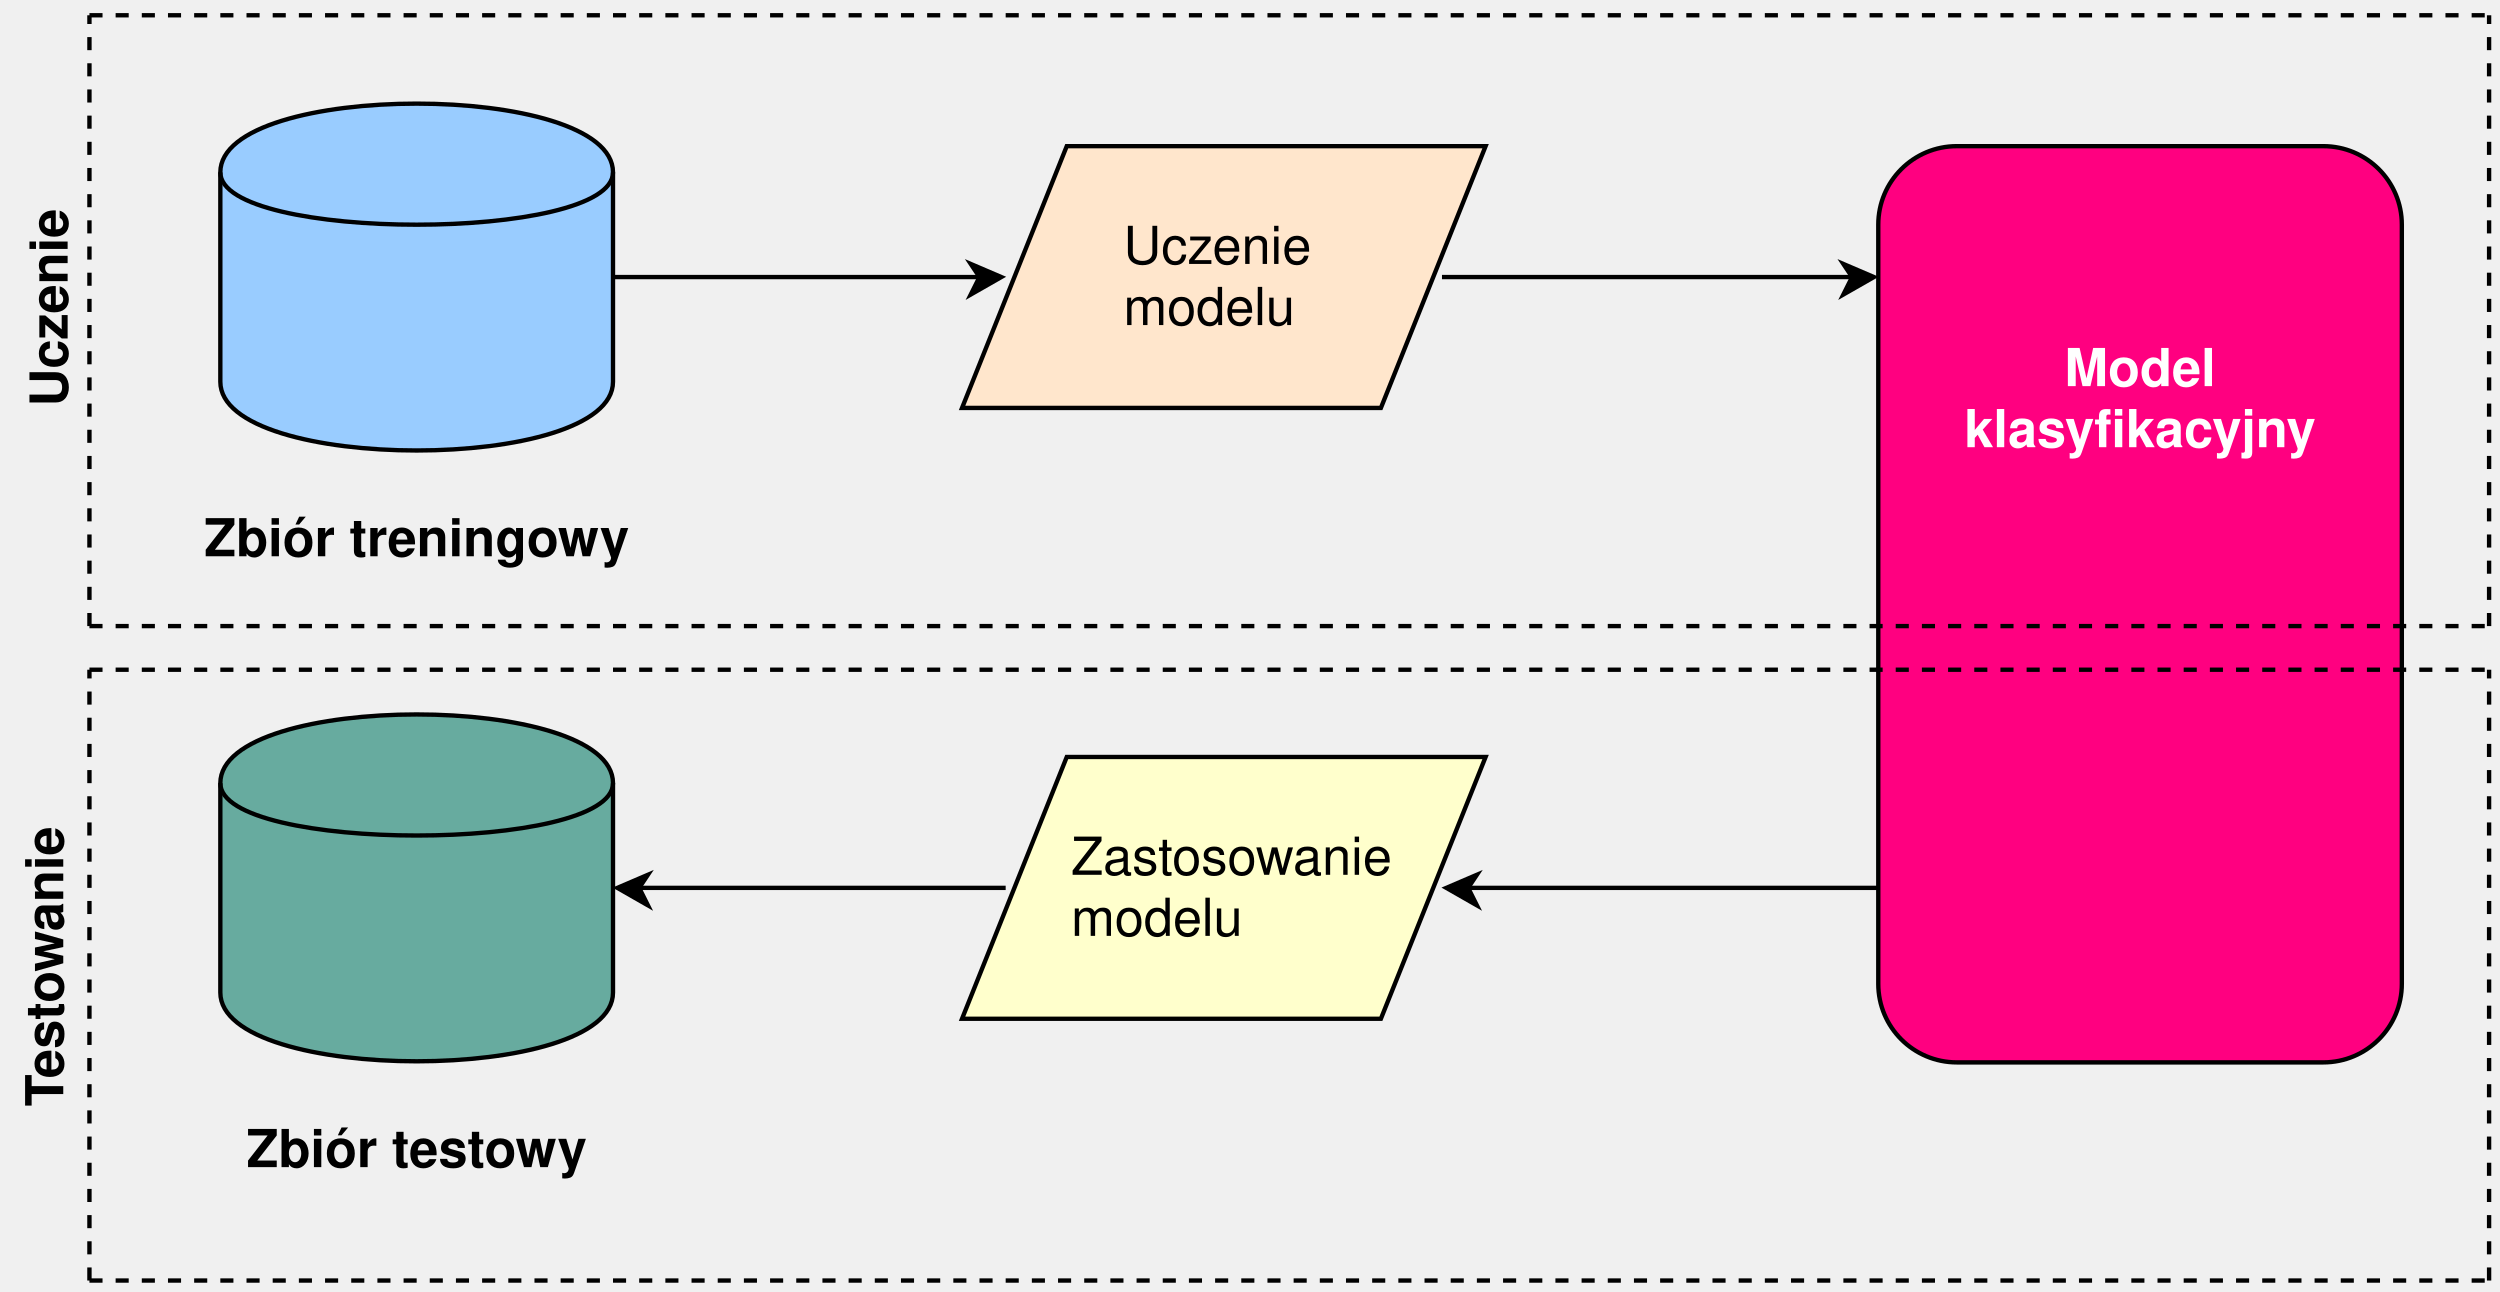
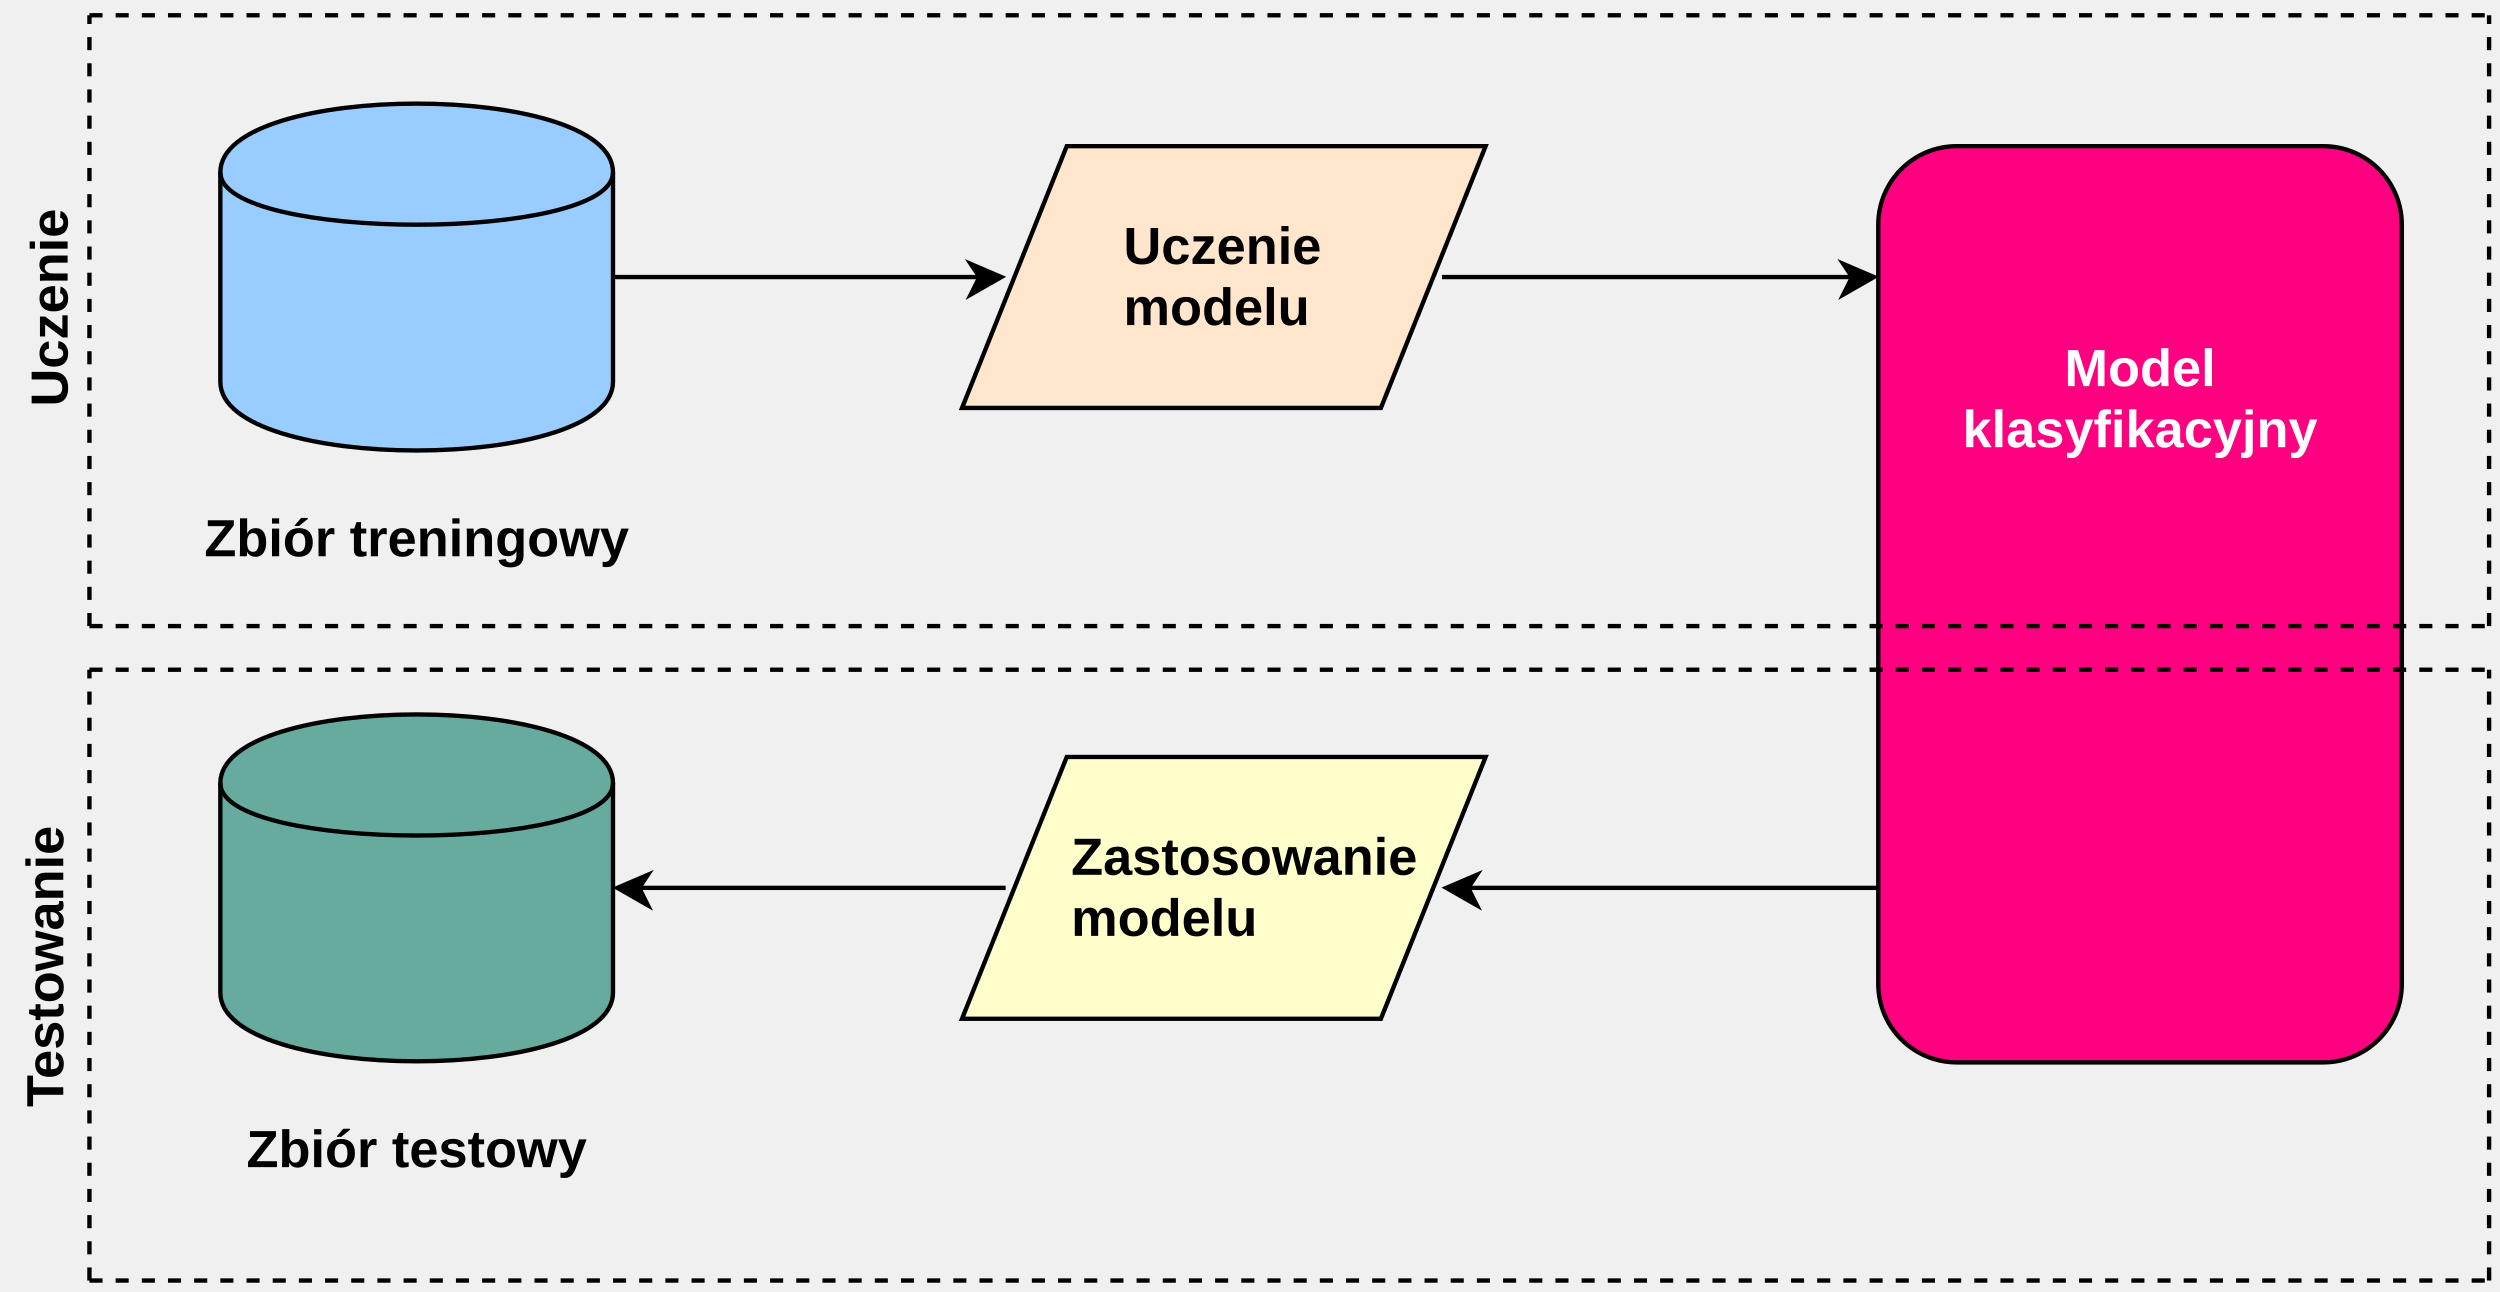
- <svg xmlns="http://www.w3.org/2000/svg" width="573px" height="296px" version="1.1">
-   <defs />
-   <g transform="translate(0.5,0.5)">
-     <path d="M 50 39 C 50 18 140 18 140 39 L 140 87 C 140 108 50 108 50 87 Z" fill="#99ccff" stroke="#000000" stroke-miterlimit="10" pointer-events="none" />
-     <path d="M 50 39 C 50 55 140 55 140 39" fill="none" stroke="#000000" stroke-miterlimit="10" pointer-events="none" />
-     <rect x="50" y="113" width="90" height="20" fill="none" stroke="none" pointer-events="none" />
-     <g fill="#000000" font-family="Helvetica" font-weight="bold" text-anchor="middle" font-size="12px">
-       <text x="95" y="127">Zbiór treningowy</text>
+ <svg xmlns="http://www.w3.org/2000/svg" width="573px" height="296px" version="1.1" id="svg2">
+   <defs id="defs4" />
+   <g transform="translate(0.5,0.5)" id="g6">
+     <path d="M 50 39 C 50 18 140 18 140 39 L 140 87 C 140 108 50 108 50 87 Z" fill="#99ccff" stroke="#000000" stroke-miterlimit="10" pointer-events="none" id="path8" />
+     <path d="M 50 39 C 50 55 140 55 140 39" fill="none" stroke="#000000" stroke-miterlimit="10" pointer-events="none" id="path10" />
+     <rect x="50" y="113" width="90" height="20" fill="none" stroke="none" pointer-events="none" id="rect12" />
+     <g fill="#000000" font-family="Helvetica" font-weight="bold" text-anchor="middle" font-size="12px" id="g14">
+       <text x="95" y="127" id="text16">
+         <tspan style="-inkscape-font-specification:Arial Bold;font-family:Arial;font-weight:bold;font-style:normal;font-stretch:normal;font-variant:normal" id="tspan3085">Zbiór treningowy</tspan>
+       </text>
    </g>
-     <path d="M 220 93 L 244 33 L 340 33 L 316 93 Z" fill="#ffe6cc" stroke="#000000" stroke-miterlimit="10" pointer-events="none" />
-     <rect x="255" y="48" width="50" height="30" fill="none" stroke="none" pointer-events="none" />
-     <g fill="#000000" font-family="Helvetica" font-size="12px">
-       <text x="257" y="60">Uczenie</text>
-       <text x="257" y="74">modelu</text>
+     <path d="M 220 93 L 244 33 L 340 33 L 316 93 Z" fill="#ffe6cc" stroke="#000000" stroke-miterlimit="10" pointer-events="none" id="path18" />
+     <rect x="255" y="48" width="50" height="30" fill="none" stroke="none" pointer-events="none" id="rect20" />
+     <g fill="#000000" font-family="Helvetica" font-size="12px" id="g22">
+       <text x="257" y="60" id="text24">
+         <tspan style="-inkscape-font-specification:Arial Bold;font-family:Arial;font-weight:bold;font-style:normal;font-stretch:normal;font-variant:normal" id="tspan3093">Uczenie</tspan>
+       </text>
+       <text x="257" y="74" id="text26">
+         <tspan style="-inkscape-font-specification:Arial Bold;font-family:Arial;font-weight:bold;font-style:normal;font-stretch:normal;font-variant:normal" id="tspan3095">modelu</tspan>
+       </text>
    </g>
-     <path d="M 140 63 L 224 63" fill="none" stroke="#000000" stroke-miterlimit="10" pointer-events="none" />
-     <path d="M 229 63 L 222 67 L 224 63 L 222 60 Z" fill="#000000" stroke="#000000" stroke-miterlimit="10" pointer-events="none" />
-     <path d="M 330 63 L 424 63" fill="none" stroke="#000000" stroke-miterlimit="10" pointer-events="none" />
-     <path d="M 429 63 L 422 67 L 424 63 L 422 60 Z" fill="#000000" stroke="#000000" stroke-miterlimit="10" pointer-events="none" />
-     <rect x="430" y="33" width="120" height="210" rx="18" ry="18" fill="#ff0080" stroke="#000000" pointer-events="none" />
-     <rect x="450" y="63" width="80" height="55" fill="none" stroke="none" pointer-events="none" />
-     <g fill="#FFFFFF" font-family="Helvetica" font-weight="bold" text-anchor="middle" font-size="12px">
-       <text x="490" y="88">Model </text>
-       <text x="490" y="102">klasyfikacyjny</text>
+     <path d="M 140 63 L 224 63" fill="none" stroke="#000000" stroke-miterlimit="10" pointer-events="none" id="path28" />
+     <path d="M 229 63 L 222 67 L 224 63 L 222 60 Z" fill="#000000" stroke="#000000" stroke-miterlimit="10" pointer-events="none" id="path30" />
+     <path d="M 330 63 L 424 63" fill="none" stroke="#000000" stroke-miterlimit="10" pointer-events="none" id="path32" />
+     <path d="M 429 63 L 422 67 L 424 63 L 422 60 Z" fill="#000000" stroke="#000000" stroke-miterlimit="10" pointer-events="none" id="path34" />
+     <rect x="430" y="33" width="120" height="210" rx="18" ry="18" fill="#ff0080" stroke="#000000" pointer-events="none" id="rect36" />
+     <rect x="450" y="63" width="80" height="55" fill="none" stroke="none" pointer-events="none" id="rect38" />
+     <g fill="#FFFFFF" font-family="Helvetica" font-weight="bold" text-anchor="middle" font-size="12px" id="g40">
+       <text x="490" y="88" id="text42">
+         <tspan style="-inkscape-font-specification:Arial Bold;font-family:Arial;font-weight:bold;font-style:normal;font-stretch:normal;font-variant:normal" id="tspan3089">Model </tspan>
+       </text>
+       <text x="490" y="102" id="text44">
+         <tspan style="-inkscape-font-specification:Arial Bold;font-family:Arial;font-weight:bold;font-style:normal;font-stretch:normal;font-variant:normal" id="tspan3091">klasyfikacyjny</tspan>
+       </text>
    </g>
-     <path d="M 50 179 C 50 158 140 158 140 179 L 140 227 C 140 248 50 248 50 227 Z" fill="#67ab9f" stroke="#000000" stroke-miterlimit="10" pointer-events="none" />
-     <path d="M 50 179 C 50 195 140 195 140 179" fill="none" stroke="#000000" stroke-miterlimit="10" pointer-events="none" />
-     <rect x="50" y="253" width="90" height="20" fill="none" stroke="none" pointer-events="none" />
-     <g fill="#000000" font-family="Helvetica" font-weight="bold" text-anchor="middle" font-size="12px">
-       <text x="95" y="267">Zbiór testowy</text>
+     <path d="M 50 179 C 50 158 140 158 140 179 L 140 227 C 140 248 50 248 50 227 Z" fill="#67ab9f" stroke="#000000" stroke-miterlimit="10" pointer-events="none" id="path46" />
+     <path d="M 50 179 C 50 195 140 195 140 179" fill="none" stroke="#000000" stroke-miterlimit="10" pointer-events="none" id="path48" />
+     <rect x="50" y="253" width="90" height="20" fill="none" stroke="none" pointer-events="none" id="rect50" />
+     <g fill="#000000" font-family="Helvetica" font-weight="bold" text-anchor="middle" font-size="12px" id="g52">
+       <text x="95" y="267" id="text54">
+         <tspan style="-inkscape-font-specification:Arial Bold;font-family:Arial;font-weight:bold;font-style:normal;font-stretch:normal;font-variant:normal" id="tspan3087">Zbiór testowy</tspan>
+       </text>
    </g>
-     <path d="M 220 233 L 244 173 L 340 173 L 316 233 Z" fill="#ffffcc" stroke="#000000" stroke-miterlimit="10" pointer-events="none" />
-     <rect x="243" y="188" width="80" height="30" fill="none" stroke="none" pointer-events="none" />
-     <g fill="#000000" font-family="Helvetica" font-size="12px">
-       <text x="245" y="200">Zastosowanie</text>
-       <text x="245" y="214">modelu</text>
+     <path d="M 220 233 L 244 173 L 340 173 L 316 233 Z" fill="#ffffcc" stroke="#000000" stroke-miterlimit="10" pointer-events="none" id="path56" />
+     <rect x="243" y="188" width="80" height="30" fill="none" stroke="none" pointer-events="none" id="rect58" />
+     <g fill="#000000" font-family="Helvetica" font-size="12px" id="g60">
+       <text x="245" y="200" id="text62">
+         <tspan style="-inkscape-font-specification:Arial Bold;font-family:Arial;font-weight:bold;font-style:normal;font-stretch:normal;font-variant:normal" id="tspan3097">Zastosowanie</tspan>
+       </text>
+       <text x="245" y="214" id="text64">
+         <tspan style="-inkscape-font-specification:Arial Bold;font-family:Arial;font-weight:bold;font-style:normal;font-stretch:normal;font-variant:normal" id="tspan3099">modelu</tspan>
+       </text>
    </g>
-     <path d="M 430 203 L 336 203" fill="none" stroke="#000000" stroke-miterlimit="10" pointer-events="none" />
-     <path d="M 331 203 L 338 200 L 336 203 L 338 207 Z" fill="#000000" stroke="#000000" stroke-miterlimit="10" pointer-events="none" />
-     <path d="M 230 203 L 146 203" fill="none" stroke="#000000" stroke-miterlimit="10" pointer-events="none" />
-     <path d="M 141 203 L 148 200 L 146 203 L 148 207 Z" fill="#000000" stroke="#000000" stroke-miterlimit="10" pointer-events="none" />
-     <path d="M 20 3 L 570 3" fill="none" stroke="#000000" stroke-miterlimit="10" stroke-dasharray="3 3" pointer-events="none" />
-     <path d="M 20 153 L 570 153" fill="none" stroke="#000000" stroke-miterlimit="10" stroke-dasharray="3 3" pointer-events="none" />
-     <path d="M 20 143 L 570 143" fill="none" stroke="#000000" stroke-miterlimit="10" stroke-dasharray="3 3" pointer-events="none" />
-     <path d="M 570 143 L 570 3" fill="none" stroke="#000000" stroke-miterlimit="10" stroke-dasharray="3 3" pointer-events="none" />
-     <path d="M 20 143 L 20 3" fill="none" stroke="#000000" stroke-miterlimit="10" stroke-dasharray="3 3" pointer-events="none" />
-     <path d="M 20 293 L 20 153" fill="none" stroke="#000000" stroke-miterlimit="10" stroke-dasharray="3 3" pointer-events="none" />
-     <path d="M 570 293 L 570 153" fill="none" stroke="#000000" stroke-miterlimit="10" stroke-dasharray="3 3" pointer-events="none" />
-     <path d="M 20 293 L 570 293" fill="none" stroke="#000000" stroke-miterlimit="10" stroke-dasharray="3 3" pointer-events="none" />
-     <rect x="-58" y="63" width="137" height="14" fill="none" stroke="none" transform="rotate(-90,11,70)" pointer-events="none" />
-     <g fill="#000000" font-family="Helvetica" font-weight="bold" text-anchor="middle" font-size="12px" transform="rotate(-90,11,70)">
-       <text x="11" y="74">Uczenie</text>
+     <path d="M 430 203 L 336 203" fill="none" stroke="#000000" stroke-miterlimit="10" pointer-events="none" id="path66" />
+     <path d="M 331 203 L 338 200 L 336 203 L 338 207 Z" fill="#000000" stroke="#000000" stroke-miterlimit="10" pointer-events="none" id="path68" />
+     <path d="M 230 203 L 146 203" fill="none" stroke="#000000" stroke-miterlimit="10" pointer-events="none" id="path70" />
+     <path d="M 141 203 L 148 200 L 146 203 L 148 207 Z" fill="#000000" stroke="#000000" stroke-miterlimit="10" pointer-events="none" id="path72" />
+     <path d="M 20 3 L 570 3" fill="none" stroke="#000000" stroke-miterlimit="10" stroke-dasharray="3 3" pointer-events="none" id="path74" />
+     <path d="M 20 153 L 570 153" fill="none" stroke="#000000" stroke-miterlimit="10" stroke-dasharray="3 3" pointer-events="none" id="path76" />
+     <path d="M 20 143 L 570 143" fill="none" stroke="#000000" stroke-miterlimit="10" stroke-dasharray="3 3" pointer-events="none" id="path78" />
+     <path d="M 570 143 L 570 3" fill="none" stroke="#000000" stroke-miterlimit="10" stroke-dasharray="3 3" pointer-events="none" id="path80" />
+     <path d="M 20 143 L 20 3" fill="none" stroke="#000000" stroke-miterlimit="10" stroke-dasharray="3 3" pointer-events="none" id="path82" />
+     <path d="M 20 293 L 20 153" fill="none" stroke="#000000" stroke-miterlimit="10" stroke-dasharray="3 3" pointer-events="none" id="path84" />
+     <path d="M 570 293 L 570 153" fill="none" stroke="#000000" stroke-miterlimit="10" stroke-dasharray="3 3" pointer-events="none" id="path86" />
+     <path d="M 20 293 L 570 293" fill="none" stroke="#000000" stroke-miterlimit="10" stroke-dasharray="3 3" pointer-events="none" id="path88" />
+     <rect x="-58" y="63" width="137" height="14" fill="none" stroke="none" transform="rotate(-90,11,70)" pointer-events="none" id="rect90" />
+     <g fill="#000000" font-family="Helvetica" font-weight="bold" text-anchor="middle" font-size="12px" transform="rotate(-90,11,70)" id="g92">
+       <text x="11" y="74" id="text94">
+         <tspan style="-inkscape-font-specification:Arial Bold;font-family:Arial;font-weight:bold;font-style:normal;font-stretch:normal;font-variant:normal" id="tspan3081">Uczenie</tspan>
+       </text>
    </g>
-     <rect x="-59" y="212" width="137" height="17" fill="none" stroke="none" transform="rotate(-90,10,221)" pointer-events="none" />
-     <g fill="#000000" font-family="Helvetica" font-weight="bold" text-anchor="middle" font-size="12px" transform="rotate(-90,10,221)">
-       <text x="10" y="225">Testowanie</text>
+     <rect x="-59" y="212" width="137" height="17" fill="none" stroke="none" transform="rotate(-90,10,221)" pointer-events="none" id="rect96" />
+     <g fill="#000000" font-family="Helvetica" font-weight="bold" text-anchor="middle" font-size="12px" transform="rotate(-90,10,221)" id="g98">
+       <text x="10" y="225" id="text100">
+         <tspan style="-inkscape-font-specification:Arial Bold;font-family:Arial;font-weight:bold;font-style:normal;font-stretch:normal;font-variant:normal" id="tspan3083">Testowanie</tspan>
+       </text>
    </g>
  </g>
</svg>
